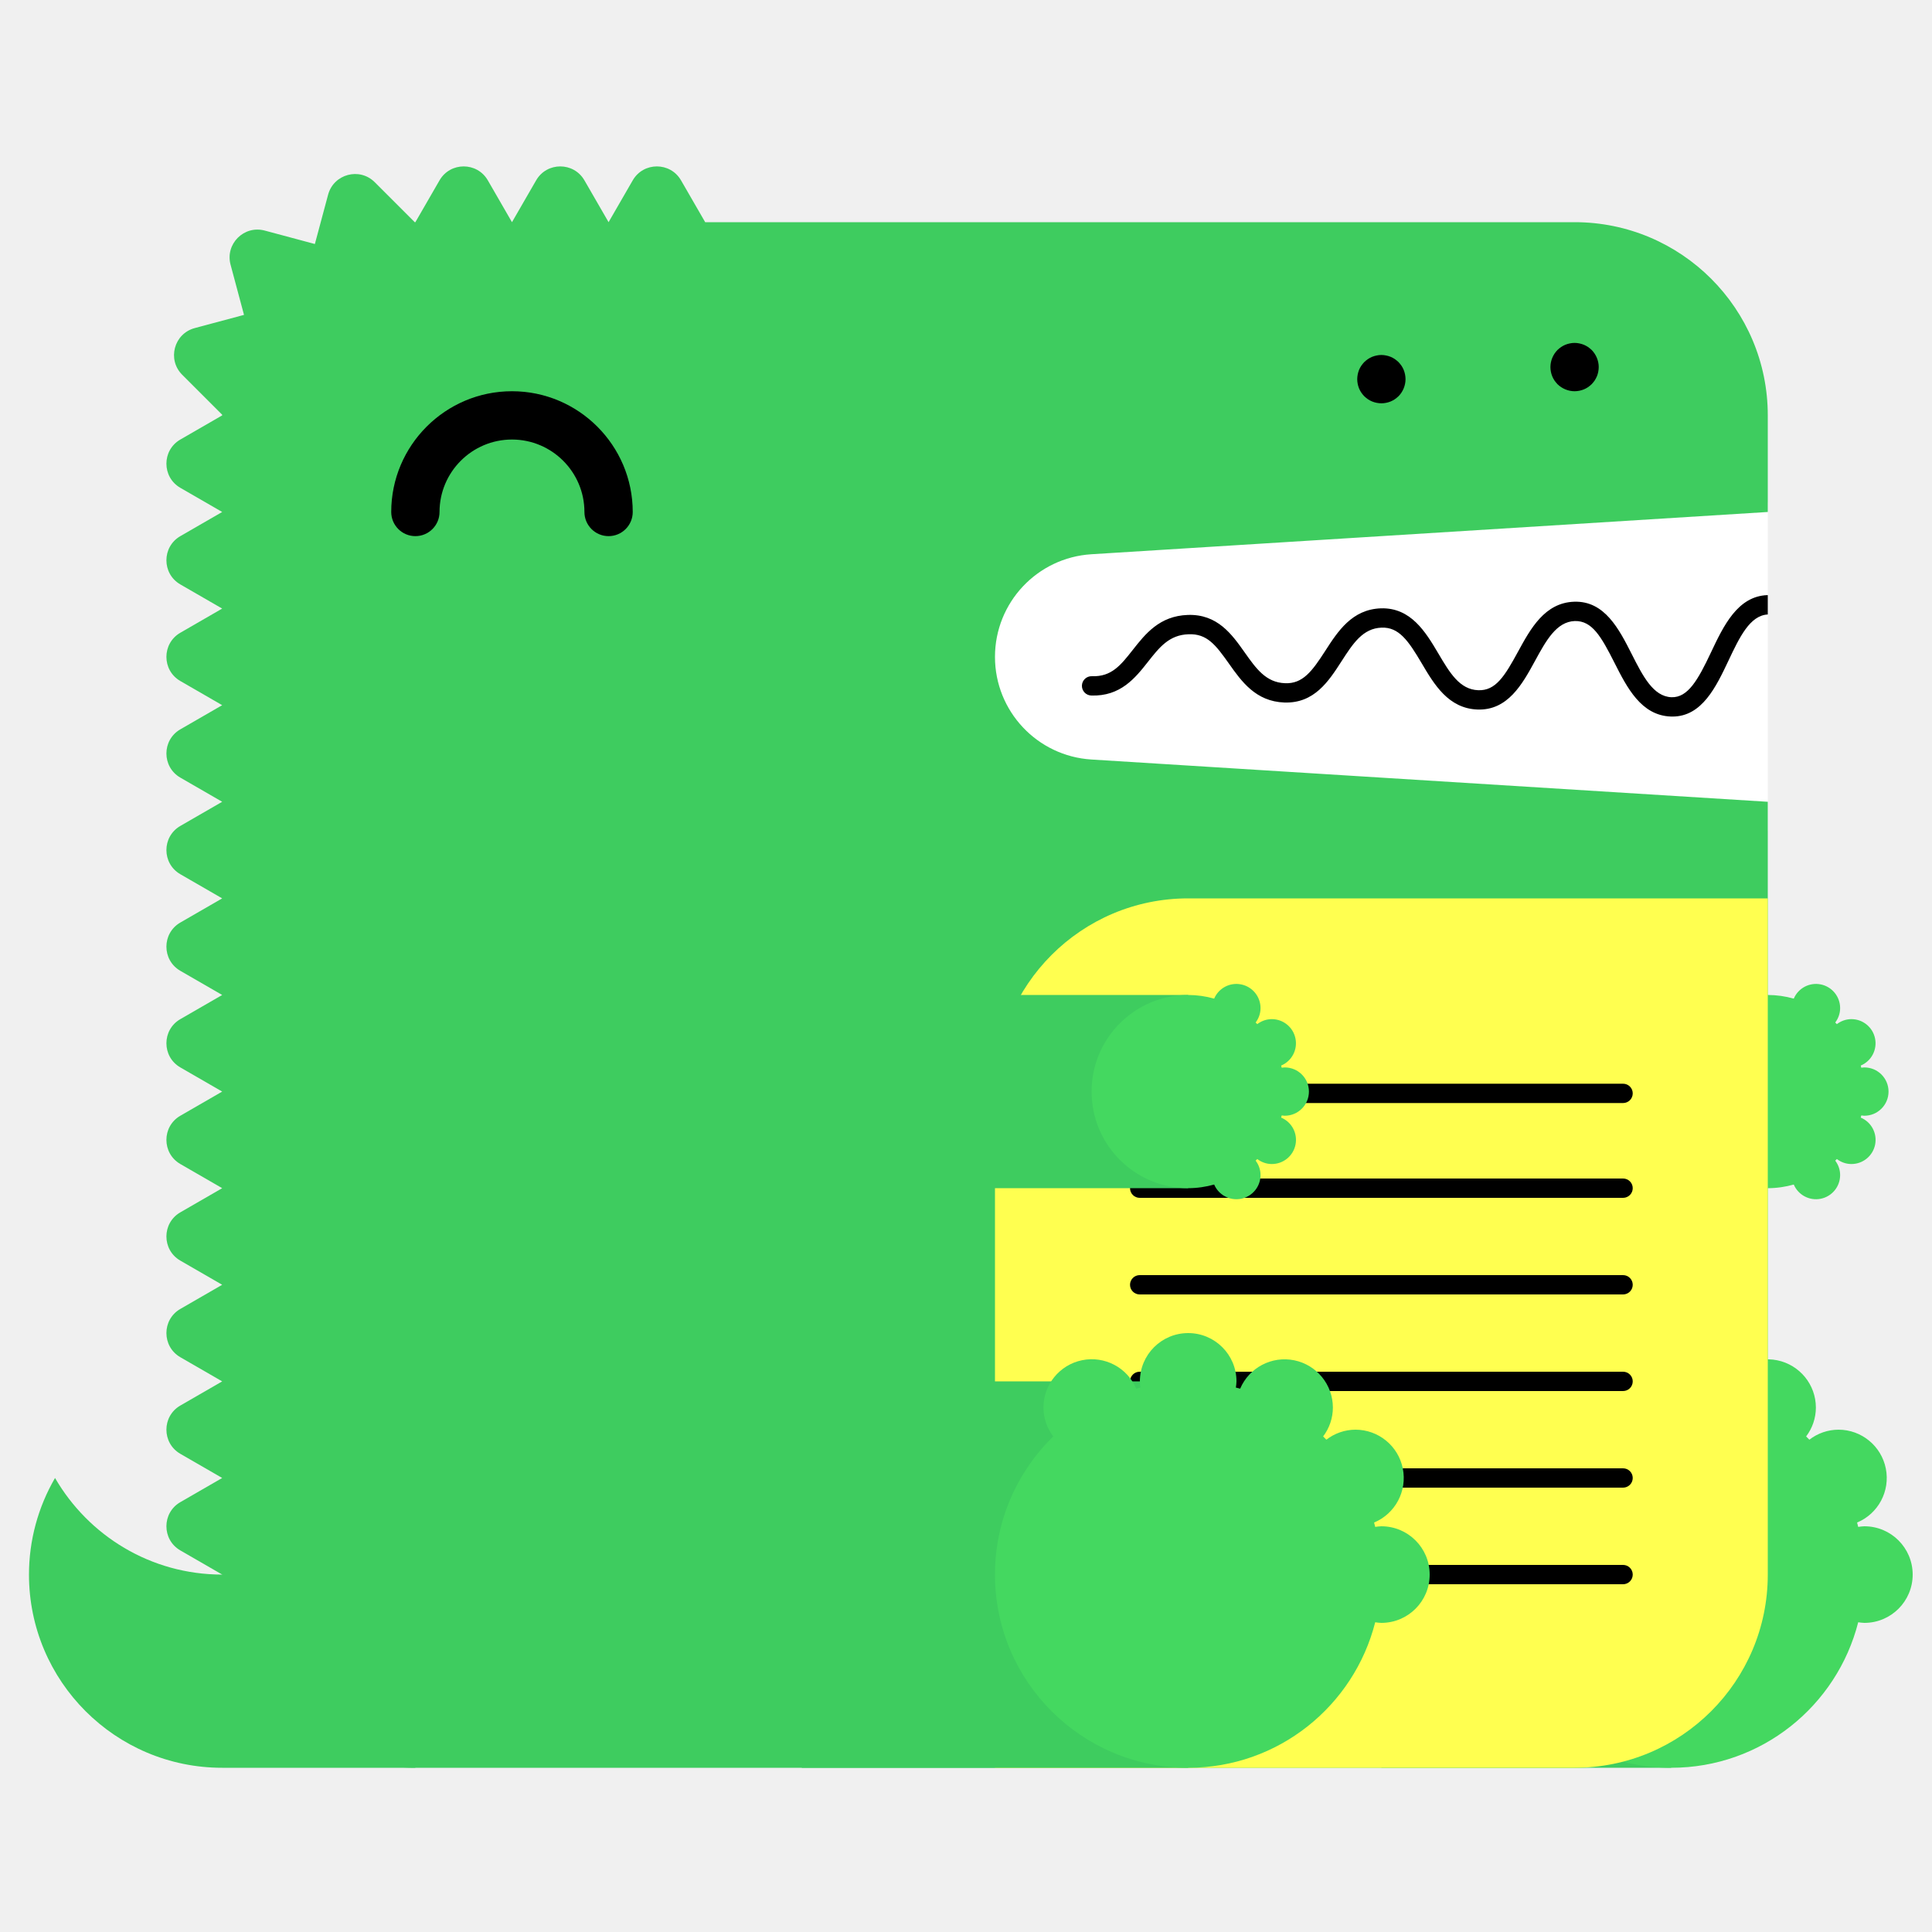
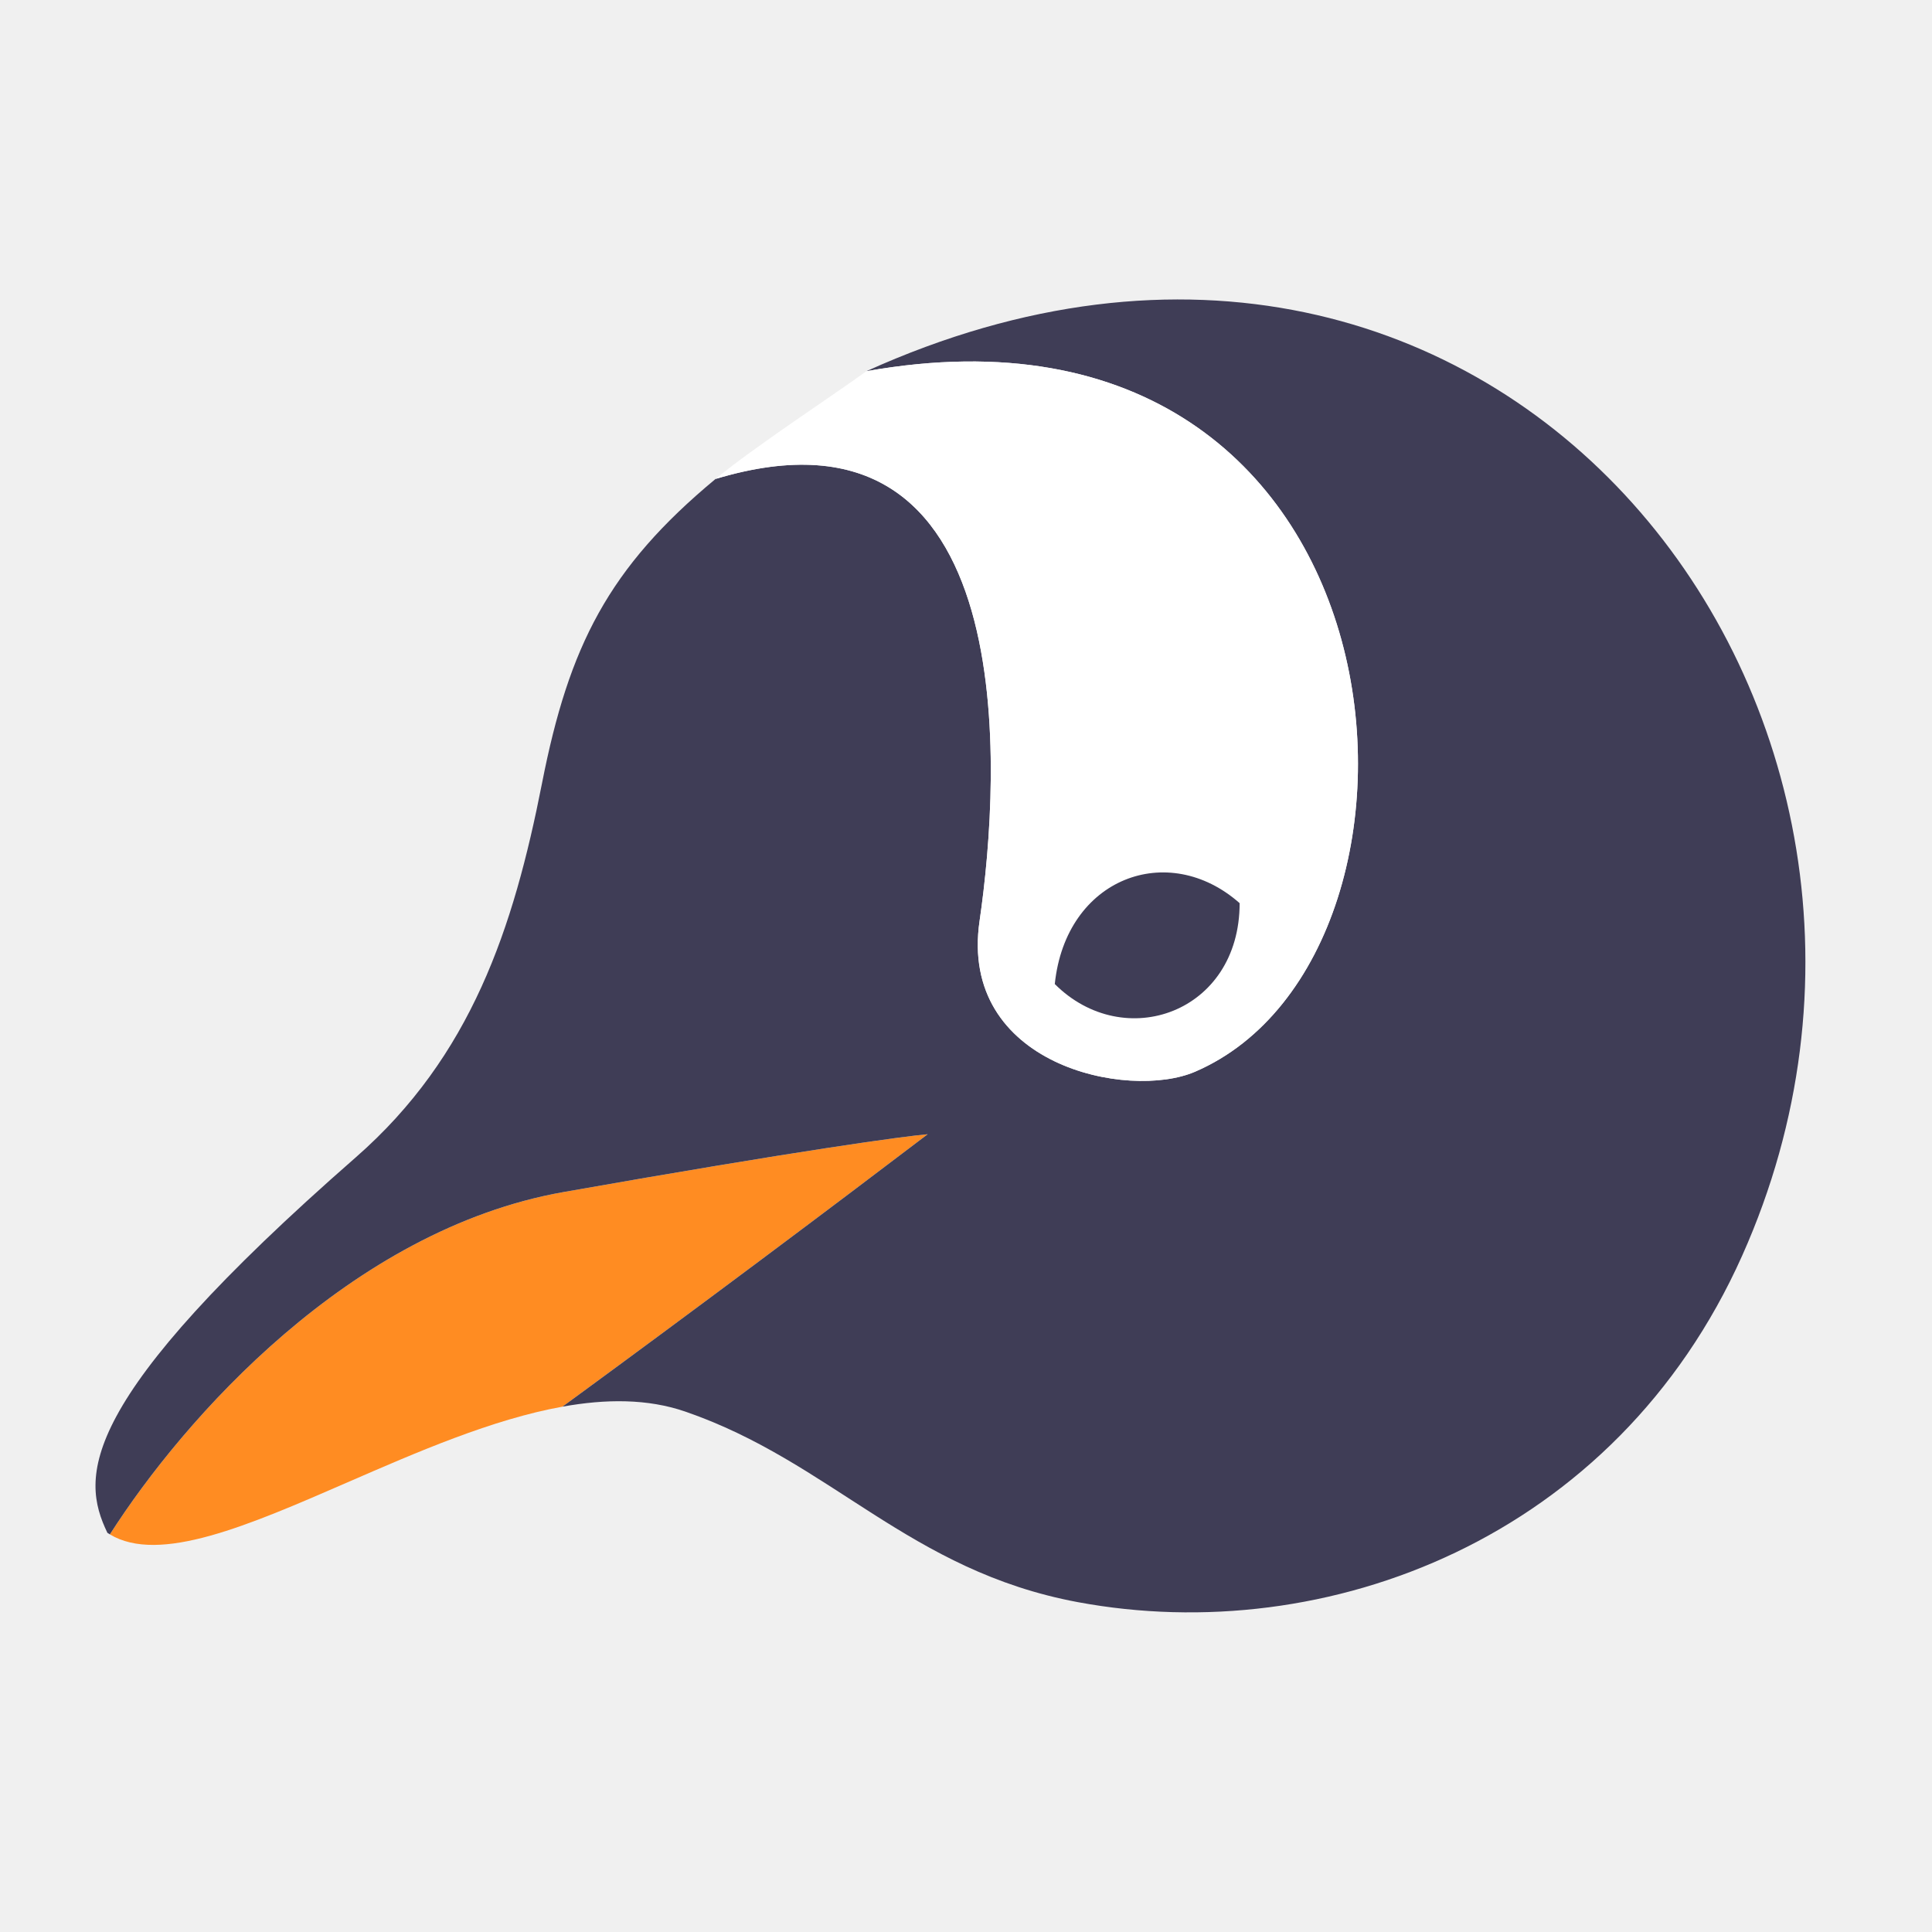
- <svg xmlns="http://www.w3.org/2000/svg" width="200" height="200" viewBox="0 0 200 200">
-   <g fill="none" fill-rule="evenodd">
-     <path fill="#FFF" d="M99 52h84v34H99z" />
-     <path d="M23 163c-7.398 0-13.843-4.027-17.303-10A19.886 19.886 0 0 0 3 163c0 11.046 8.954 20 20 20h20v-20H23z" fill="#3ECC5F" />
-     <path d="M112.98 57.376L183 53V43c0-11.046-8.954-20-20-20H73l-2.5-4.33c-1.112-1.925-3.889-1.925-5 0L63 23l-2.5-4.33c-1.111-1.925-3.889-1.925-5 0L53 23l-2.5-4.33c-1.111-1.925-3.889-1.925-5 0L43 23c-.022 0-.042.003-.065.003l-4.142-4.141c-1.57-1.571-4.252-.853-4.828 1.294l-1.369 5.104-5.192-1.392c-2.148-.575-4.111 1.389-3.535 3.536l1.39 5.193-5.102 1.367c-2.148.576-2.867 3.259-1.296 4.83l4.142 4.142c0 .021-.003.042-.003.064l-4.33 2.5c-1.925 1.111-1.925 3.889 0 5L23 53l-4.33 2.5c-1.925 1.111-1.925 3.889 0 5L23 63l-4.33 2.5c-1.925 1.111-1.925 3.889 0 5L23 73l-4.33 2.5c-1.925 1.111-1.925 3.889 0 5L23 83l-4.33 2.5c-1.925 1.111-1.925 3.889 0 5L23 93l-4.33 2.5c-1.925 1.111-1.925 3.889 0 5L23 103l-4.33 2.5c-1.925 1.111-1.925 3.889 0 5L23 113l-4.33 2.5c-1.925 1.111-1.925 3.889 0 5L23 123l-4.33 2.5c-1.925 1.111-1.925 3.889 0 5L23 133l-4.33 2.5c-1.925 1.111-1.925 3.889 0 5L23 143l-4.33 2.5c-1.925 1.111-1.925 3.889 0 5L23 153l-4.33 2.5c-1.925 1.111-1.925 3.889 0 5L23 163c0 11.046 8.954 20 20 20h120c11.046 0 20-8.954 20-20V83l-70.02-4.376A10.645 10.645 0 0 1 103 68c0-5.621 4.37-10.273 9.98-10.624" fill="#3ECC5F" />
-     <path fill="#3ECC5F" d="M143 183h30v-40h-30z" />
-     <path d="M193 158c-.219 0-.428.037-.639.064-.038-.15-.074-.301-.116-.451A5 5 0 0 0 190.32 148a4.96 4.96 0 0 0-3.016 1.036 26.531 26.531 0 0 0-.335-.336 4.955 4.955 0 0 0 1.011-2.987 5 5 0 0 0-9.599-1.959c-.148-.042-.297-.077-.445-.115.027-.211.064-.42.064-.639a5 5 0 0 0-5-5 5 5 0 0 0-5 5c0 .219.037.428.064.639-.148.038-.297.073-.445.115a4.998 4.998 0 0 0-9.599 1.959c0 1.125.384 2.151 1.011 2.987-3.717 3.632-6.031 8.693-6.031 14.3 0 11.046 8.954 20 20 20 9.339 0 17.16-6.41 19.361-15.064.211.027.42.064.639.064a5 5 0 0 0 5-5 5 5 0 0 0-5-5" fill="#44D860" />
-     <path fill="#3ECC5F" d="M153 123h30v-20h-30z" />
-     <path d="M193 115.5a2.5 2.5 0 1 0 0-5c-.109 0-.214.019-.319.032-.02-.075-.037-.15-.058-.225a2.501 2.501 0 0 0-.963-4.807c-.569 0-1.088.197-1.508.518a6.653 6.653 0 0 0-.168-.168c.314-.417.506-.931.506-1.494a2.5 2.5 0 0 0-4.8-.979A9.987 9.987 0 0 0 183 103c-5.522 0-10 4.478-10 10s4.478 10 10 10c.934 0 1.833-.138 2.69-.377a2.5 2.5 0 0 0 4.8-.979c0-.563-.192-1.077-.506-1.494.057-.055.113-.111.168-.168.42.321.939.518 1.508.518a2.5 2.5 0 0 0 .963-4.807c.021-.074.038-.15.058-.225.105.013.21.032.319.032" fill="#44D860" />
-     <path d="M63 55.5a2.5 2.5 0 0 1-2.5-2.5c0-4.136-3.364-7.5-7.5-7.5s-7.5 3.364-7.5 7.5a2.5 2.5 0 1 1-5 0c0-6.893 5.607-12.5 12.5-12.5S65.5 46.107 65.5 53a2.5 2.5 0 0 1-2.5 2.5" fill="#000" />
-     <path d="M103 183h60c11.046 0 20-8.954 20-20V93h-60c-11.046 0-20 8.954-20 20v70z" fill="#FFFF50" />
-     <path d="M168.02 124h-50.04a1 1 0 1 1 0-2h50.04a1 1 0 1 1 0 2m0 20h-50.04a1 1 0 1 1 0-2h50.04a1 1 0 1 1 0 2m0 20h-50.04a1 1 0 1 1 0-2h50.04a1 1 0 1 1 0 2m0-49.814h-50.04a1 1 0 1 1 0-2h50.04a1 1 0 1 1 0 2m0 19.814h-50.04a1 1 0 1 1 0-2h50.04a1 1 0 1 1 0 2m0 20h-50.04a1 1 0 1 1 0-2h50.04a1 1 0 1 1 0 2M183 61.611c-.012 0-.022-.006-.034-.005-3.09.105-4.552 3.196-5.842 5.923-1.346 2.85-2.387 4.703-4.093 4.647-1.889-.068-2.969-2.202-4.113-4.46-1.314-2.594-2.814-5.536-5.963-5.426-3.046.104-4.513 2.794-5.807 5.167-1.377 2.528-2.314 4.065-4.121 3.994-1.927-.07-2.951-1.805-4.136-3.813-1.321-2.236-2.848-4.75-5.936-4.664-2.994.103-4.465 2.385-5.763 4.4-1.373 2.13-2.335 3.428-4.165 3.351-1.973-.07-2.992-1.51-4.171-3.177-1.324-1.873-2.816-3.993-5.895-3.89-2.928.1-4.399 1.97-5.696 3.618-1.232 1.564-2.194 2.802-4.229 2.724a1 1 0 0 0-.072 2c3.017.101 4.545-1.8 5.872-3.487 1.177-1.496 2.193-2.787 4.193-2.855 1.926-.082 2.829 1.115 4.195 3.045 1.297 1.834 2.769 3.914 5.731 4.021 3.103.104 4.596-2.215 5.918-4.267 1.182-1.834 2.202-3.417 4.15-3.484 1.793-.067 2.769 1.35 4.145 3.681 1.297 2.197 2.766 4.686 5.787 4.796 3.125.108 4.634-2.62 5.949-5.035 1.139-2.088 2.214-4.06 4.119-4.126 1.793-.042 2.728 1.595 4.111 4.33 1.292 2.553 2.757 5.445 5.825 5.556l.169.003c3.064 0 4.518-3.075 5.805-5.794 1.139-2.41 2.217-4.68 4.067-4.773v-2z" fill="#000" />
-     <path fill="#3ECC5F" d="M83 183h40v-40H83z" />
-     <path d="M143 158c-.219 0-.428.037-.639.064-.038-.15-.074-.301-.116-.451A5 5 0 0 0 140.32 148a4.96 4.96 0 0 0-3.016 1.036 26.531 26.531 0 0 0-.335-.336 4.955 4.955 0 0 0 1.011-2.987 5 5 0 0 0-9.599-1.959c-.148-.042-.297-.077-.445-.115.027-.211.064-.42.064-.639a5 5 0 0 0-5-5 5 5 0 0 0-5 5c0 .219.037.428.064.639-.148.038-.297.073-.445.115a4.998 4.998 0 0 0-9.599 1.959c0 1.125.384 2.151 1.011 2.987-3.717 3.632-6.031 8.693-6.031 14.3 0 11.046 8.954 20 20 20 9.339 0 17.16-6.41 19.361-15.064.211.027.42.064.639.064a5 5 0 0 0 5-5 5 5 0 0 0-5-5" fill="#44D860" />
-     <path fill="#3ECC5F" d="M83 123h40v-20H83z" />
-     <path d="M133 115.5a2.5 2.5 0 1 0 0-5c-.109 0-.214.019-.319.032-.02-.075-.037-.15-.058-.225a2.501 2.501 0 0 0-.963-4.807c-.569 0-1.088.197-1.508.518a6.653 6.653 0 0 0-.168-.168c.314-.417.506-.931.506-1.494a2.5 2.5 0 0 0-4.8-.979A9.987 9.987 0 0 0 123 103c-5.522 0-10 4.478-10 10s4.478 10 10 10c.934 0 1.833-.138 2.69-.377a2.5 2.5 0 0 0 4.8-.979c0-.563-.192-1.077-.506-1.494.057-.055.113-.111.168-.168.42.321.939.518 1.508.518a2.5 2.5 0 0 0 .963-4.807c.021-.074.038-.15.058-.225.105.013.21.032.319.032" fill="#44D860" />
-     <path d="M143 41.75c-.16 0-.33-.02-.49-.05a2.52 2.52 0 0 1-.47-.14c-.15-.06-.29-.14-.431-.23-.13-.09-.259-.2-.38-.31-.109-.12-.219-.24-.309-.38s-.17-.28-.231-.43a2.619 2.619 0 0 1-.189-.96c0-.16.02-.33.05-.49.03-.16.08-.31.139-.47.061-.15.141-.29.231-.43.09-.13.2-.26.309-.38.121-.11.25-.22.38-.31.141-.09.281-.17.431-.23.149-.06.31-.11.47-.14.32-.07.65-.07.98 0 .159.03.32.08.47.14.149.06.29.14.43.23.13.09.259.2.38.31.11.12.22.25.31.38.09.14.17.28.23.43.06.16.11.31.14.47.029.16.05.33.05.49 0 .66-.271 1.31-.73 1.77-.121.11-.25.22-.38.31-.14.09-.281.17-.43.23a2.565 2.565 0 0 1-.96.19m20-1.25c-.66 0-1.3-.27-1.771-.73a3.802 3.802 0 0 1-.309-.38c-.09-.14-.17-.28-.231-.43a2.619 2.619 0 0 1-.189-.96c0-.66.27-1.3.729-1.77.121-.11.25-.22.38-.31.141-.09.281-.17.431-.23.149-.06.31-.11.47-.14.32-.07.66-.07.98 0 .159.03.32.08.47.14.149.06.29.14.43.23.13.09.259.2.38.31.459.47.73 1.11.73 1.77 0 .16-.021.33-.05.49-.03.16-.08.32-.14.47-.07.15-.14.29-.23.43-.09.13-.2.26-.31.38-.121.11-.25.22-.38.31-.14.09-.281.17-.43.23a2.565 2.565 0 0 1-.96.19" fill="#000" />
-   </g>
+ <svg xmlns="http://www.w3.org/2000/svg" width="200" height="200" viewBox="0 0 200 200" fill="none">
+   <path d="M96.035 117.415C93.643 117.615 82.759 119.09 58.361 123.396C36.243 127.299 19.007 146.894 11.374 158.84C16.503 161.926 25.695 157.925 35.97 153.453C43.199 150.306 50.964 146.926 58.227 145.617C72.153 135.43 85.979 125.064 96.035 117.415Z" fill="#FF8C22" />
+   <path d="M36.832 119.807C7.868 145.151 8.328 152.897 11.118 158.678C11.202 158.734 11.288 158.788 11.374 158.84C19.007 146.894 36.243 127.299 58.361 123.396C82.759 119.09 93.643 117.615 96.035 117.415C85.979 125.064 72.153 135.43 58.227 145.617C62.733 144.804 67.046 144.789 70.919 146.12C86.055 151.323 94.105 162.602 111.583 165.854C137.297 170.638 167.25 159.3 180.354 129.974C205.307 74.125 155.384 8.704 89.693 38.425C147.017 28.227 152.169 98.669 123.72 110.941C116.801 113.926 99.221 110.272 101.407 95.322C103.593 80.372 106.122 39.922 74.074 49.581C62.982 58.781 58.899 66.876 56.112 81.068C53.161 96.094 48.782 109.351 36.832 119.807Z" fill="#3F3D56" />
+   <path d="M123.72 110.941C152.169 98.669 147.017 28.227 89.693 38.425C86.486 40.763 78.013 46.314 74.074 49.581C106.122 39.922 103.593 80.372 101.407 95.322C99.221 110.272 116.801 113.926 123.72 110.941Z" fill="white" />
+   <path d="M109.191 101.867C110.332 90.86 120.931 86.955 128.327 93.495C128.327 104.857 116.367 109.043 109.191 101.867Z" fill="#3F3D56" />
</svg>
